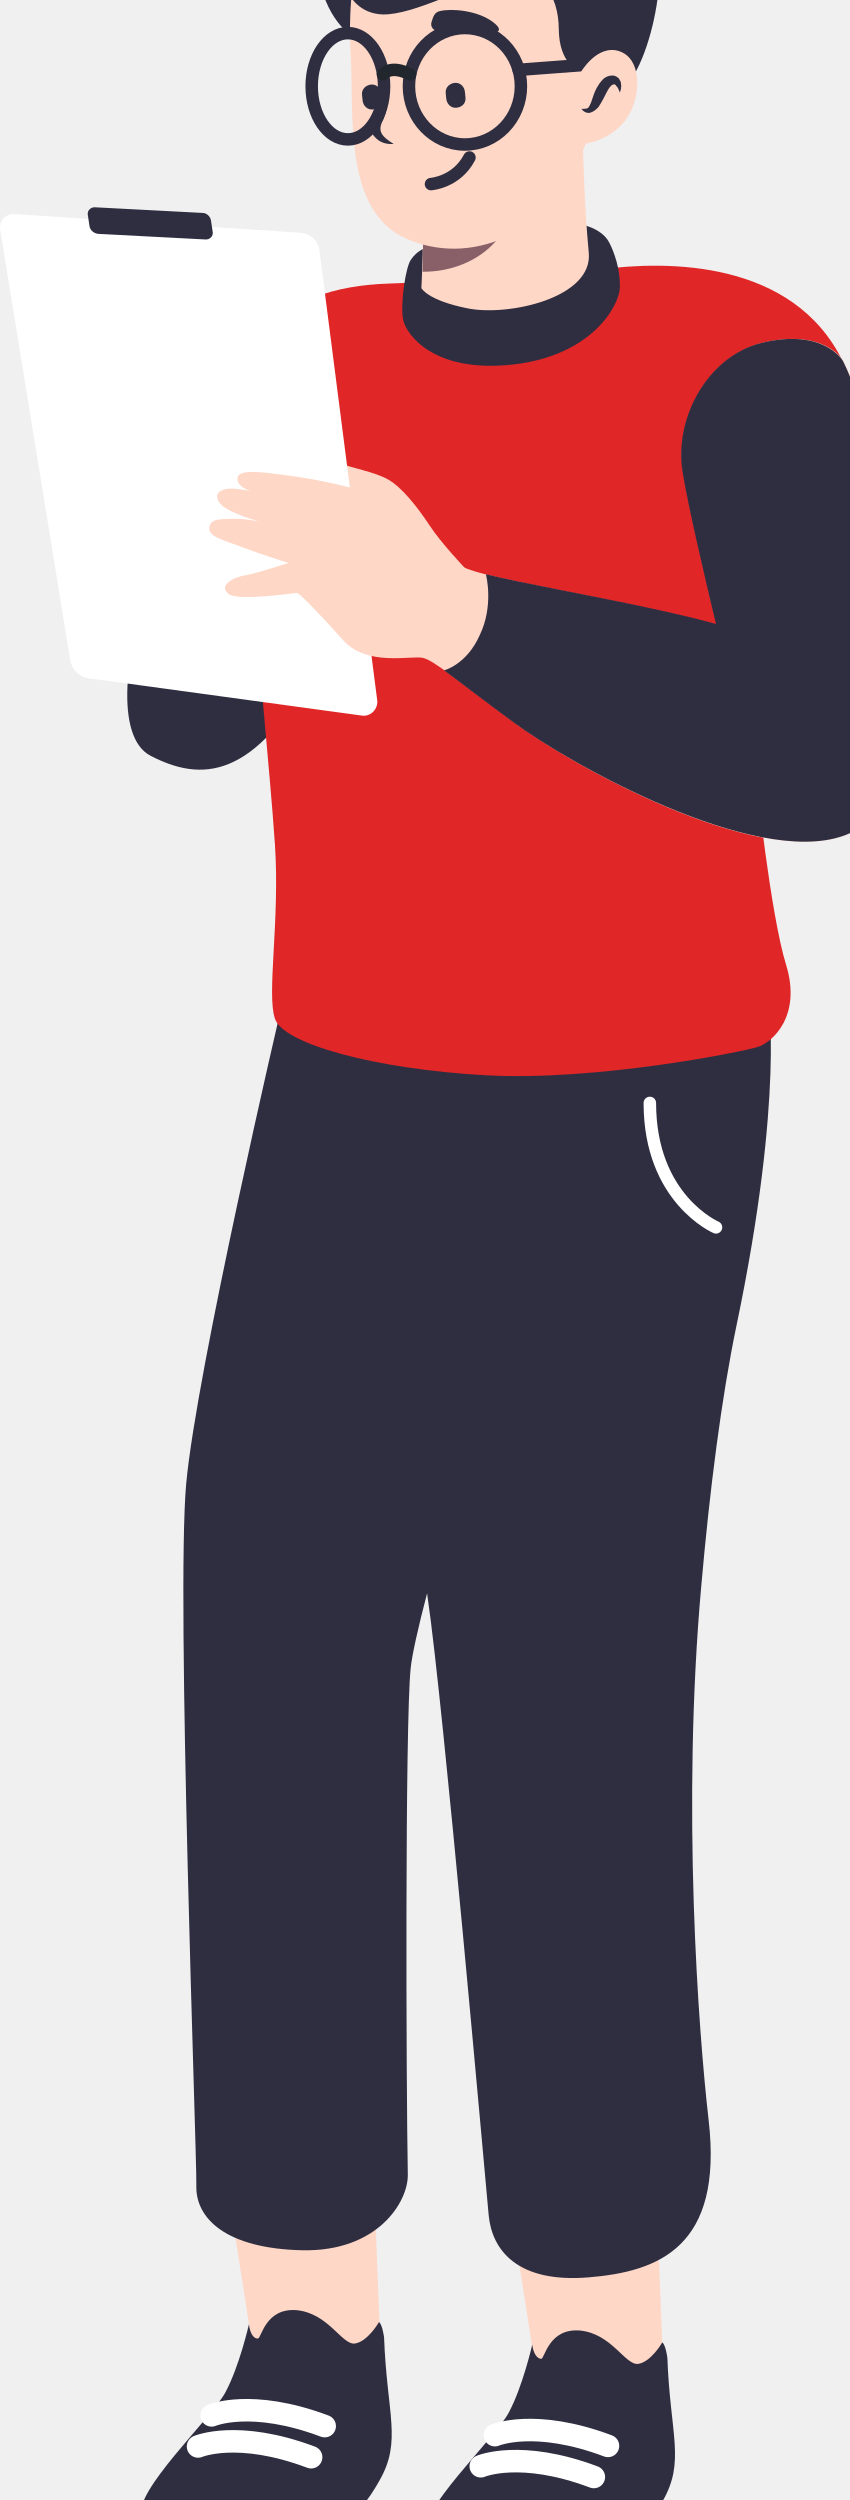
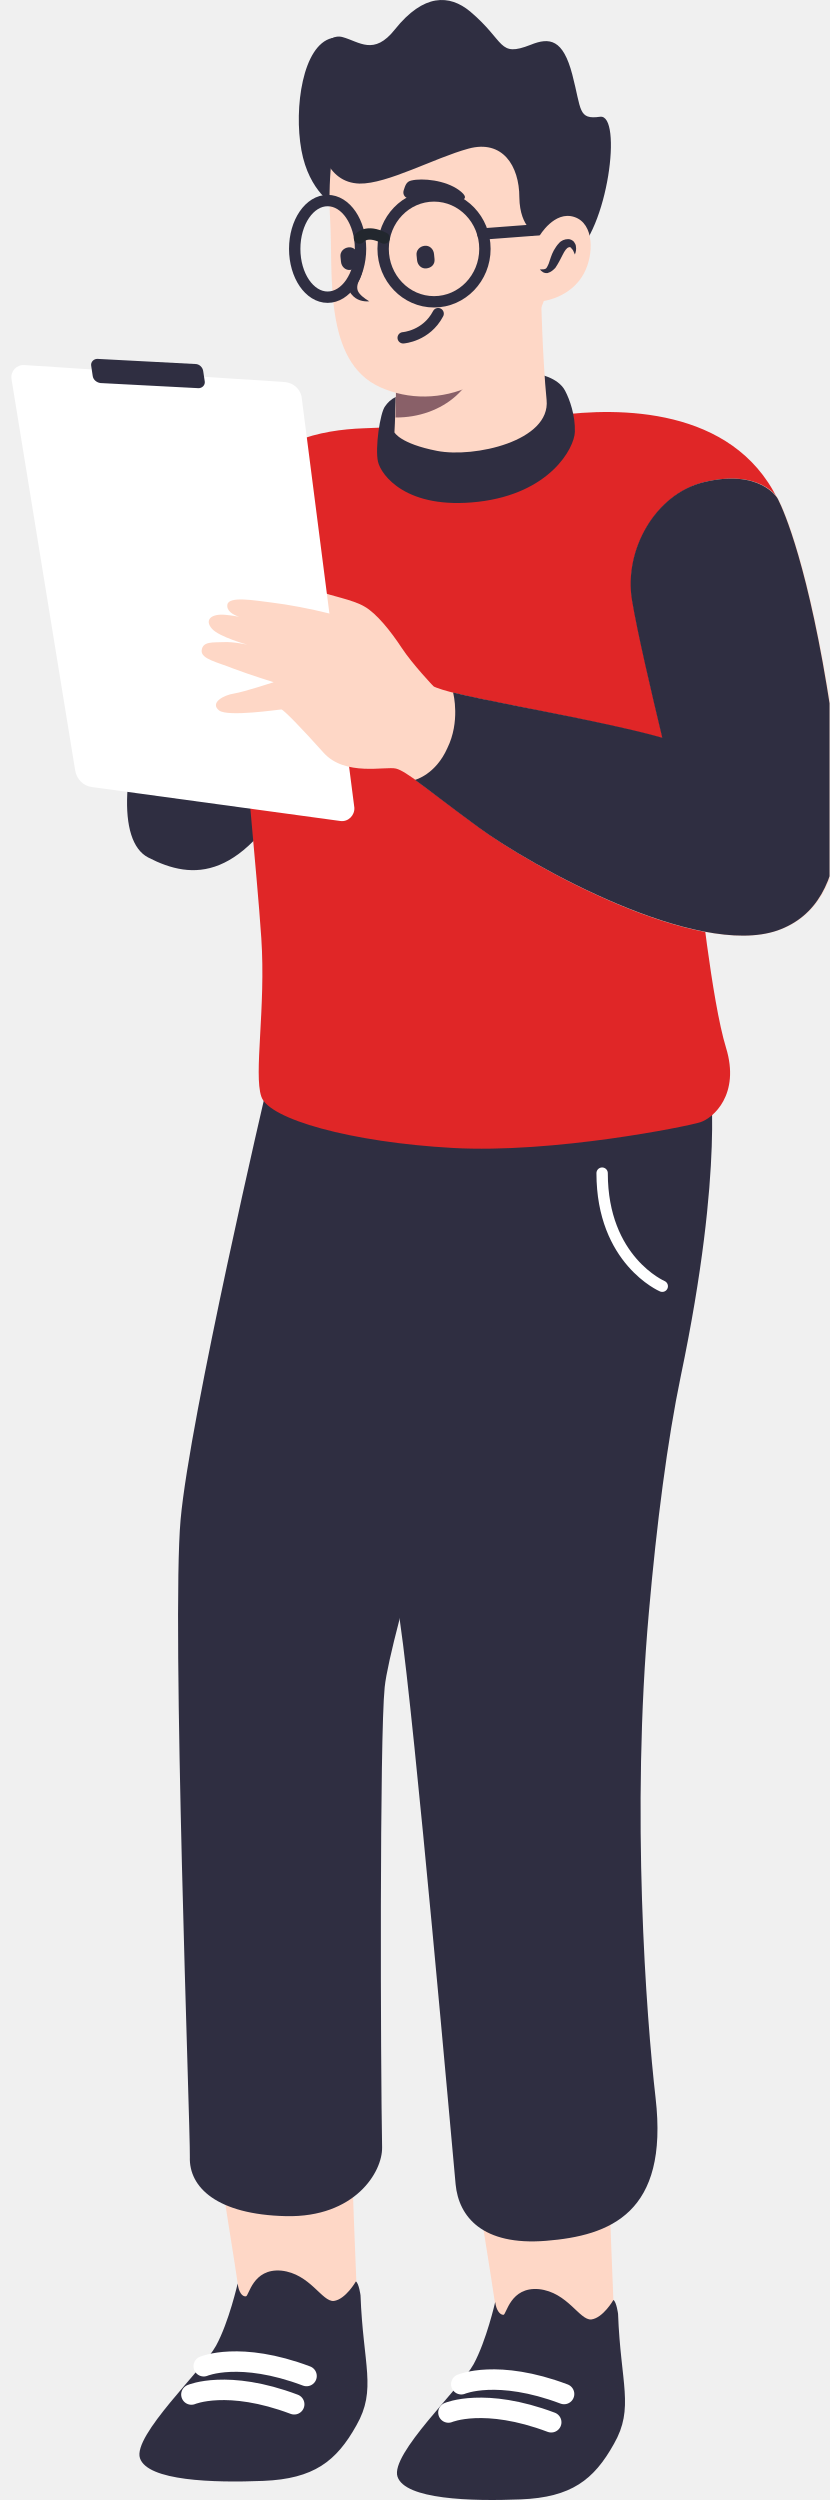
- <svg xmlns="http://www.w3.org/2000/svg" width="68" height="200" viewBox="0 0 68 200" fill="none">
-   <path d="M19.552 29.247C19.552 29.247 15.526 37.435 12.631 44.809C9.736 52.182 9.238 59.013 12.043 60.461C15.978 62.496 20.366 62.632 25.433 53.042C30.499 43.452 26.699 21.783 19.552 29.247Z" fill="#2F2E41" />
-   <path d="M41.22 178.799C41.175 179.342 42.803 188.525 42.713 189.204C42.577 189.882 49.634 191.646 53.027 188.616C53.027 188.616 52.529 176.628 52.529 174.818C52.529 173.054 41.537 173.733 41.22 178.799Z" fill="#FED7C6" />
-   <path d="M42.578 187.575C42.578 187.575 41.809 190.968 40.678 193.049C39.547 195.13 33.304 200.965 33.983 202.956C34.661 204.946 40.406 205.127 44.84 204.946C49.273 204.765 51.263 203.227 53.027 200.06C54.837 196.894 53.615 194.768 53.389 188.616C53.389 188.616 53.254 187.575 52.982 187.394C52.982 187.394 52.077 188.977 51.037 189.113C49.996 189.204 48.956 186.716 46.423 186.444C43.889 186.218 43.573 188.706 43.301 188.706C42.985 188.706 42.668 188.299 42.578 187.575Z" fill="#2F2E41" />
-   <path d="M38.461 197.301C38.461 197.301 41.628 195.944 47.508 198.16" stroke="white" stroke-width="1.8" stroke-miterlimit="10" stroke-linecap="round" stroke-linejoin="round" />
-   <path d="M39.592 194.813C39.592 194.813 42.758 193.456 48.639 195.673" stroke="white" stroke-width="1.8" stroke-miterlimit="10" stroke-linecap="round" stroke-linejoin="round" />
-   <path d="M18.602 177.216C18.557 177.759 20.186 186.942 20.095 187.62C19.96 188.299 27.016 190.063 30.409 187.032C30.409 187.032 29.912 175.044 29.912 173.235C29.912 171.471 18.874 172.149 18.602 177.216Z" fill="#FED7C6" />
-   <path d="M19.914 185.947C19.914 185.947 19.145 189.339 18.014 191.42C16.883 193.501 10.641 199.337 11.319 201.327C11.998 203.318 17.743 203.498 22.176 203.318C26.609 203.137 28.599 201.599 30.364 198.432C32.173 195.265 30.952 193.139 30.726 186.987C30.726 186.987 30.59 185.947 30.319 185.766C30.319 185.766 29.414 187.349 28.373 187.485C27.333 187.575 26.292 185.087 23.759 184.816C21.226 184.59 20.909 187.078 20.638 187.078C20.321 187.123 20.005 186.716 19.914 185.947Z" fill="#2F2E41" />
-   <path d="M15.843 195.718C15.843 195.718 19.009 194.361 24.89 196.577" stroke="white" stroke-width="1.8" stroke-miterlimit="10" stroke-linecap="round" stroke-linejoin="round" />
-   <path d="M16.928 193.23C16.928 193.23 20.095 191.872 25.976 194.089" stroke="white" stroke-width="1.8" stroke-miterlimit="10" stroke-linecap="round" stroke-linejoin="round" />
-   <path d="M61.441 79.596C61.441 79.596 62.798 87.512 58.907 106.104C57.731 111.759 56.781 119.132 56.103 126.868C54.52 144.51 55.877 162.514 56.691 169.616C57.867 179.794 52.665 181.74 47.056 182.192C41.446 182.644 39.365 180.066 39.094 177.216C38.822 174.366 35.475 136.367 34.208 127.772C32.897 119.178 32.806 107.416 33.213 105.697C33.62 103.978 28.735 104.34 30.77 83.079C32.761 61.727 59.812 73.941 61.441 79.596Z" fill="#2F2E41" />
-   <path d="M22.492 80.636C22.492 80.636 15.707 109.678 14.893 118.725C14.078 127.773 15.752 172.15 15.707 174.819C15.617 177.488 18.105 179.885 24.166 180.021C30.228 180.156 32.671 176.13 32.625 173.959C32.49 166.721 32.399 137.906 32.852 133.472C33.304 129.039 39.908 107.235 41.22 105.154C42.532 103.028 45.427 87.422 39.727 84.708C34.028 81.993 25.071 77.922 22.492 80.636Z" fill="#2F2E41" />
-   <path d="M31.042 22.688C31.042 22.688 42.623 22.281 48.006 21.557C53.389 20.834 63.431 20.788 67.412 28.886C71.393 36.983 59.044 40.964 59.36 46.709C59.632 52.409 60.491 62.18 60.491 62.18C60.491 62.18 61.622 73.082 62.889 77.198C64.155 81.315 61.758 83.396 60.627 83.757C59.496 84.119 47.734 86.517 38.823 86.019C29.911 85.522 22.628 83.486 21.995 81.496C21.316 79.505 22.402 73.67 21.995 67.563C21.588 61.456 20.412 50.78 20.412 46.709C20.412 42.638 18.421 32.324 20.412 28.071C22.402 23.819 27.197 22.824 31.042 22.688Z" fill="#E02627" />
-   <path d="M46.241 17.893C46.241 17.893 48.096 18.165 48.729 19.386C49.136 20.155 49.634 21.557 49.589 23.005C49.544 24.452 47.372 28.433 41.084 29.157C34.751 29.881 32.535 26.805 32.263 25.629C31.992 24.452 32.444 21.286 32.897 20.743C33.304 20.155 33.982 19.567 36.244 19.296C38.461 18.934 45.518 17.622 46.241 17.893Z" fill="#2F2E41" />
-   <path d="M37.149 45.397C37.149 45.397 35.295 43.452 34.345 42.004C33.395 40.556 32.128 38.973 31.088 38.385C30.047 37.752 27.876 37.39 27.288 37.073C26.654 36.757 26.021 37.888 27.288 38.928C28.555 39.968 28.012 42.999 29.776 44.628C31.585 46.256 36.516 47.251 37.149 45.397Z" fill="#FED7C6" />
-   <path d="M23.985 18.617L1.141 17.124C0.462 17.079 -0.081 17.667 0.01 18.345L5.619 52.816C5.755 53.585 6.343 54.173 7.112 54.263L28.961 57.249C29.64 57.339 30.228 56.751 30.183 56.073L25.569 20.155C25.523 19.295 24.845 18.662 23.985 18.617Z" fill="white" />
-   <path d="M7.836 18.708L16.476 19.16C16.793 19.16 17.064 18.889 17.019 18.572L16.883 17.667C16.838 17.305 16.521 17.034 16.205 17.034L7.565 16.581C7.248 16.581 6.976 16.853 7.022 17.17L7.157 18.074C7.203 18.436 7.519 18.662 7.836 18.708Z" fill="#2F2E41" />
-   <path d="M58.229 53.63C58.229 53.63 55.379 42.185 54.656 37.797C53.932 33.409 56.691 28.524 60.944 27.438C65.919 26.216 67.457 28.84 67.457 28.84C67.457 28.84 69.448 32.324 71.438 43.271C73.429 54.218 74.56 64.396 67.457 66.884C60.355 69.372 45.789 61.275 41.13 57.792C36.471 54.354 34.752 52.861 33.847 52.635C32.942 52.408 29.368 53.358 27.468 51.232C25.569 49.106 23.94 47.432 23.759 47.432C23.578 47.432 19.055 48.111 18.285 47.523C17.426 46.844 18.693 46.166 19.597 46.03C20.457 45.894 23.081 45.035 23.081 45.035C23.081 45.035 21.045 44.402 19.597 43.859C18.15 43.271 16.657 42.999 16.747 42.23C16.838 41.416 17.743 41.552 18.647 41.506C19.552 41.461 20.773 41.733 20.773 41.733C20.773 41.733 18.285 41.054 17.652 40.33C16.974 39.561 17.562 38.973 18.874 39.109C19.914 39.199 21.362 39.561 21.362 39.561C21.362 39.561 18.828 39.335 19.009 38.204C19.145 37.435 21.407 37.842 22.9 38.023C24.392 38.204 26.292 38.566 27.921 38.973C29.006 39.245 30.002 39.561 30.68 39.878C32.264 40.647 36.244 44.447 36.878 45.216C37.511 45.985 45.473 47.252 51.987 48.699C58.501 50.101 62.301 51.323 64.291 53.178L58.229 53.63Z" fill="#FED7C6" />
-   <path d="M35.521 53.63C36.652 54.444 38.371 55.801 41.085 57.792C45.744 61.23 60.31 69.327 67.412 66.884C74.469 64.396 73.338 54.218 71.393 43.271C69.403 32.324 67.412 28.84 67.412 28.84C67.412 28.84 65.874 26.216 60.898 27.438C56.691 28.478 53.887 33.364 54.61 37.797C55.063 40.556 56.375 46.166 57.279 49.92C55.696 49.468 53.887 49.061 51.806 48.609C47.192 47.613 41.809 46.663 38.868 45.94C38.913 46.075 39.502 48.518 38.371 50.825C37.33 53.178 35.521 53.63 35.521 53.63Z" fill="#2F2E41" />
-   <path d="M46.604 10.791C46.604 10.791 46.739 16.581 47.101 20.2C47.463 23.819 40.723 25.312 37.466 24.679C34.209 24.045 33.711 23.05 33.711 23.05C33.711 23.05 33.983 18.165 33.711 16.4C33.44 14.636 46.558 8.891 46.604 10.791Z" fill="#FED7C6" />
-   <path d="M33.801 21.738C33.847 21.015 33.847 20.065 33.847 19.115C36.606 19.25 39.049 16.717 41.039 14.636C41.582 18.979 37.828 21.784 33.801 21.738Z" fill="#896068" />
-   <path d="M28.464 3.101C28.464 3.101 26.202 1.925 25.523 -1.785C24.845 -5.539 25.659 -11.013 28.192 -11.646C30.771 -12.325 28.961 -4.499 30.68 -3.051C32.399 -1.649 28.464 1.065 28.464 3.101Z" fill="#2F2E41" />
-   <path d="M28.554 -3.278C28.554 -3.278 27.785 -0.156 28.057 4.413C28.328 9.027 27.423 16.807 32.445 19.069C37.466 21.331 44.116 18.979 46.83 11.56C49.544 4.141 49.589 -3.232 45.428 -6.399C41.221 -9.611 30.047 -9.158 28.554 -3.278Z" fill="#FED7C6" />
-   <path d="M46.287 5.634C46.287 5.634 44.749 5.136 44.703 2.377C44.703 -0.428 43.211 -2.735 40.225 -1.92C37.239 -1.106 33.078 1.201 30.635 1.156C27.74 1.065 26.835 -2.056 26.609 -5.901C26.383 -9.792 27.649 -12.144 29.142 -11.737C30.635 -11.33 31.901 -10.063 33.756 -12.415C36.289 -15.582 38.551 -15.491 40.361 -13.998C43.527 -11.33 42.803 -9.927 45.699 -11.058C47.372 -11.737 48.548 -11.556 49.363 -8.434C50.177 -5.313 49.86 -4.454 51.806 -4.725C53.796 -4.996 52.529 5.317 49.363 7.624C49.318 7.624 46.875 5.408 46.287 5.634Z" fill="#2F2E41" />
-   <path d="M30.726 6.403C30.545 6.901 30.454 7.399 30.319 7.851C30.183 8.303 30.047 8.801 29.911 9.163C29.821 9.389 29.685 9.706 29.685 10.022C29.685 10.339 29.73 10.701 29.957 10.927C30.364 11.425 30.952 11.56 31.495 11.515C31.042 11.244 30.635 10.927 30.499 10.61C30.364 10.294 30.454 9.932 30.68 9.525C30.907 8.982 30.997 8.484 30.997 7.941C30.952 7.399 30.861 6.901 30.726 6.403Z" fill="#2F2E41" />
-   <path d="M35.114 2.468C34.706 2.513 34.39 2.151 34.526 1.744C34.661 1.337 34.752 0.975 35.204 0.884C36.154 0.658 38.19 0.839 39.411 1.744C40.633 2.648 39.456 2.829 37.918 2.513C36.833 2.332 35.837 2.377 35.114 2.468Z" fill="#2F2E41" />
-   <path d="M37.194 11.56C34.721 11.56 32.716 9.474 32.716 6.901C32.716 4.328 34.721 2.242 37.194 2.242C39.668 2.242 41.673 4.328 41.673 6.901C41.673 9.474 39.668 11.56 37.194 11.56Z" stroke="#2F2E41" stroke-miterlimit="10" stroke-linecap="round" stroke-linejoin="round" />
-   <path d="M27.831 11.153C26.232 11.153 24.935 9.25 24.935 6.901C24.935 4.553 26.232 2.649 27.831 2.649C29.429 2.649 30.726 4.553 30.726 6.901C30.726 9.25 29.429 11.153 27.831 11.153Z" stroke="#2F2E41" stroke-miterlimit="10" stroke-linecap="round" stroke-linejoin="round" />
-   <path d="M30.635 5.951C30.635 5.951 31.223 5.137 32.807 5.951" stroke="#22272E" stroke-miterlimit="10" stroke-linecap="round" stroke-linejoin="round" />
-   <path d="M41.492 5.589L46.875 5.182" stroke="#2F2E41" stroke-miterlimit="10" stroke-linecap="round" stroke-linejoin="round" />
-   <path d="M34.48 14.727C34.48 14.727 36.516 14.591 37.556 12.601" stroke="#2F2E41" stroke-miterlimit="10" stroke-linecap="round" stroke-linejoin="round" />
-   <path d="M36.516 8.62C36.108 8.665 35.747 8.348 35.701 7.896L35.656 7.444C35.611 7.036 35.928 6.675 36.38 6.629C36.787 6.584 37.149 6.901 37.194 7.353L37.239 7.805C37.285 8.258 36.968 8.574 36.516 8.62Z" fill="#2F2E41" />
-   <path d="M29.821 8.755C29.413 8.801 29.052 8.484 29.006 8.032L28.961 7.579C28.916 7.172 29.233 6.81 29.685 6.765C30.092 6.72 30.454 7.036 30.499 7.489L30.544 7.941C30.544 8.348 30.228 8.71 29.821 8.755Z" fill="#2F2E41" />
-   <path d="M46.468 5.77C46.468 5.77 47.779 3.508 49.544 4.096C51.308 4.684 51.263 7.398 50.403 9.027C49.317 11.108 46.829 11.741 45.518 11.515" fill="#FED7C6" />
-   <path d="M49.589 7.398C49.679 7.172 49.725 6.946 49.679 6.674C49.679 6.539 49.589 6.403 49.499 6.267C49.363 6.131 49.182 6.041 49.001 6.041C48.684 6.041 48.368 6.177 48.187 6.403C48.006 6.584 47.87 6.81 47.734 7.036C47.508 7.443 47.418 7.85 47.282 8.212C47.191 8.393 47.146 8.529 47.056 8.619C46.965 8.71 46.739 8.71 46.513 8.71C46.649 8.891 46.875 9.072 47.191 9.027C47.508 8.936 47.689 8.755 47.87 8.574C48.142 8.167 48.322 7.805 48.503 7.443C48.684 7.081 48.865 6.81 49.046 6.765C49.091 6.765 49.137 6.72 49.182 6.765C49.227 6.765 49.272 6.81 49.318 6.901C49.408 6.946 49.499 7.172 49.589 7.398Z" fill="#2F2E41" />
-   <path d="M57.279 98.188C57.279 98.188 51.987 95.926 51.987 88.236" stroke="white" stroke-miterlimit="10" stroke-linecap="round" stroke-linejoin="round" />
+ <svg xmlns="http://www.w3.org/2000/svg" width="73" height="220" viewBox="0 0 73 220" fill="none">
+   <g clip-path="url(#clip0_3590_194185)">
+     <path d="M20.552 44.247C20.552 44.247 16.526 52.435 13.631 59.809C10.736 67.182 10.238 74.013 13.043 75.46C16.978 77.496 21.366 77.632 26.433 68.042C31.499 58.452 27.699 36.783 20.552 44.247Z" fill="#2F2E41" />
+     <path d="M42.22 193.799C42.175 194.342 43.803 203.525 43.713 204.204C43.577 204.882 50.634 206.646 54.027 203.616C54.027 203.616 53.529 191.628 53.529 189.818C53.529 188.054 42.537 188.733 42.22 193.799Z" fill="#FED7C6" />
+     <path d="M43.578 202.575C43.578 202.575 42.809 205.968 41.678 208.049C40.547 210.13 34.304 215.965 34.983 217.956C35.661 219.946 41.406 220.127 45.84 219.946C50.273 219.765 52.263 218.227 54.027 215.06C55.837 211.894 54.615 209.768 54.389 203.616C54.389 203.616 54.254 202.575 53.982 202.394C53.982 202.394 53.077 203.977 52.037 204.113C50.996 204.204 49.956 201.716 47.423 201.444C44.889 201.218 44.573 203.706 44.301 203.706C43.985 203.706 43.668 203.299 43.578 202.575Z" fill="#2F2E41" />
+     <path d="M39.461 212.301C39.461 212.301 42.628 210.944 48.508 213.16" stroke="white" stroke-width="1.8" stroke-miterlimit="10" stroke-linecap="round" stroke-linejoin="round" />
+     <path d="M40.592 209.813C40.592 209.813 43.758 208.456 49.639 210.673" stroke="white" stroke-width="1.8" stroke-miterlimit="10" stroke-linecap="round" stroke-linejoin="round" />
+     <path d="M19.602 192.216C19.557 192.759 21.186 201.942 21.095 202.62C20.96 203.299 28.016 205.063 31.409 202.032C31.409 202.032 30.912 190.044 30.912 188.235C30.912 186.471 19.874 187.149 19.602 192.216Z" fill="#FED7C6" />
+     <path d="M20.914 200.947C20.914 200.947 20.145 204.339 19.014 206.42C17.883 208.501 11.641 214.337 12.319 216.327C12.998 218.318 18.743 218.498 23.176 218.318C27.609 218.137 29.599 216.599 31.364 213.432C33.173 210.265 31.952 208.139 31.726 201.987C31.726 201.987 31.59 200.947 31.319 200.766C31.319 200.766 30.414 202.349 29.373 202.485C28.333 202.575 27.292 200.087 24.759 199.816C22.226 199.59 21.909 202.078 21.638 202.078C21.321 202.123 21.005 201.716 20.914 200.947Z" fill="#2F2E41" />
+     <path d="M16.843 210.718C16.843 210.718 20.009 209.361 25.89 211.577" stroke="white" stroke-width="1.8" stroke-miterlimit="10" stroke-linecap="round" stroke-linejoin="round" />
+     <path d="M17.928 208.23C17.928 208.23 21.095 206.872 26.976 209.089" stroke="white" stroke-width="1.8" stroke-miterlimit="10" stroke-linecap="round" stroke-linejoin="round" />
+     <path d="M62.441 94.596C62.441 94.596 63.798 102.512 59.907 121.104C58.731 126.759 57.781 134.132 57.103 141.868C55.52 159.51 56.877 177.514 57.691 184.616C58.867 194.794 53.665 196.74 48.056 197.192C42.446 197.644 40.365 195.066 40.094 192.216C39.822 189.366 36.475 151.367 35.208 142.772C33.897 134.178 33.806 122.416 34.213 120.697C34.62 118.978 29.735 119.34 31.77 98.079C33.761 76.727 60.812 88.941 62.441 94.596Z" fill="#2F2E41" />
+     <path d="M23.492 95.636C23.492 95.636 16.707 124.678 15.893 133.725C15.078 142.773 16.752 187.15 16.707 189.819C16.616 192.488 19.105 194.885 25.166 195.021C31.228 195.156 33.671 191.13 33.625 188.959C33.49 181.721 33.399 152.906 33.852 148.472C34.304 144.039 40.908 122.235 42.22 120.154C43.532 118.028 46.427 102.422 40.727 99.708C35.028 96.993 26.071 92.922 23.492 95.636Z" fill="#2F2E41" />
+     <path d="M32.042 37.688C32.042 37.688 43.623 37.281 49.006 36.557C54.389 35.834 64.431 35.788 68.412 43.886C72.393 51.983 60.044 55.964 60.36 61.709C60.632 67.409 61.491 77.18 61.491 77.18C61.491 77.18 62.622 88.082 63.889 92.198C65.155 96.315 62.758 98.396 61.627 98.757C60.496 99.119 48.734 101.517 39.823 101.019C30.911 100.522 23.628 98.486 22.995 96.496C22.316 94.505 23.402 88.67 22.995 82.563C22.588 76.456 21.412 65.78 21.412 61.709C21.412 57.638 19.421 47.324 21.412 43.071C23.402 38.819 28.197 37.824 32.042 37.688Z" fill="#E02627" />
+     <path d="M47.241 32.893C47.241 32.893 49.096 33.164 49.729 34.386C50.136 35.155 50.634 36.557 50.589 38.005C50.544 39.452 48.372 43.433 42.084 44.157C35.751 44.881 33.535 41.805 33.263 40.629C32.992 39.452 33.444 36.286 33.897 35.743C34.304 35.155 34.982 34.567 37.244 34.295C39.461 33.934 46.518 32.622 47.241 32.893Z" fill="#2F2E41" />
+     <path d="M38.149 60.397C38.149 60.397 36.295 58.452 35.345 57.004C34.395 55.556 33.128 53.973 32.088 53.385C31.047 52.752 28.876 52.39 28.288 52.073C27.654 51.757 27.021 52.888 28.288 53.928C29.555 54.968 29.012 57.999 30.776 59.628C32.585 61.256 37.516 62.251 38.149 60.397Z" fill="#FED7C6" />
+     <path d="M24.985 33.617L2.141 32.124C1.462 32.079 0.919 32.667 1.01 33.345L6.619 67.816C6.755 68.585 7.343 69.173 8.112 69.263L29.961 72.249C30.64 72.339 31.228 71.751 31.183 71.073L26.569 35.155C26.523 34.295 25.845 33.662 24.985 33.617Z" fill="white" />
+     <path d="M8.836 33.708L17.476 34.16C17.793 34.16 18.064 33.889 18.019 33.572L17.883 32.667C17.838 32.305 17.521 32.034 17.205 32.034L8.565 31.581C8.248 31.581 7.976 31.853 8.022 32.17L8.157 33.074C8.203 33.436 8.519 33.662 8.836 33.708Z" fill="#2F2E41" />
+     <path d="M59.229 68.63C59.229 68.63 56.379 57.185 55.656 52.797C54.932 48.409 57.691 43.524 61.944 42.438C66.919 41.217 68.457 43.84 68.457 43.84C68.457 43.84 70.448 47.324 72.438 58.271C74.429 69.218 75.56 79.396 68.457 81.884C61.355 84.372 46.789 76.275 42.13 72.792C37.471 69.354 35.752 67.861 34.847 67.635C33.942 67.408 30.368 68.358 28.468 66.232C26.569 64.106 24.94 62.432 24.759 62.432C24.578 62.432 20.055 63.111 19.285 62.523C18.426 61.844 19.693 61.166 20.597 61.03C21.457 60.894 24.081 60.035 24.081 60.035C24.081 60.035 22.045 59.402 20.597 58.859C19.15 58.271 17.657 57.999 17.747 57.23C17.838 56.416 18.743 56.552 19.647 56.506C20.552 56.461 21.773 56.733 21.773 56.733C21.773 56.733 19.285 56.054 18.652 55.33C17.974 54.561 18.562 53.973 19.874 54.109C20.914 54.199 22.362 54.561 22.362 54.561C22.362 54.561 19.828 54.335 20.009 53.204C20.145 52.435 22.407 52.842 23.9 53.023C25.392 53.204 27.292 53.566 28.921 53.973C30.006 54.245 31.002 54.561 31.68 54.878C33.264 55.647 37.244 59.447 37.878 60.216C38.511 60.985 46.473 62.252 52.987 63.699C59.501 65.101 63.301 66.323 65.291 68.177L59.229 68.63Z" fill="#FED7C6" />
+     <path d="M36.521 68.63C37.652 69.444 39.371 70.801 42.085 72.792C46.744 76.23 61.31 84.327 68.412 81.884C75.469 79.396 74.338 69.218 72.393 58.271C70.403 47.324 68.412 43.84 68.412 43.84C68.412 43.84 66.874 41.217 61.898 42.438C57.691 43.478 54.887 48.364 55.61 52.797C56.063 55.556 57.375 61.166 58.279 64.92C56.696 64.468 54.887 64.061 52.806 63.609C48.192 62.613 42.809 61.663 39.868 60.94C39.913 61.075 40.502 63.518 39.371 65.825C38.33 68.177 36.521 68.63 36.521 68.63Z" fill="#2F2E41" />
+     <path d="M47.604 25.791C47.604 25.791 47.739 31.581 48.101 35.2C48.463 38.819 41.723 40.312 38.466 39.679C35.209 39.045 34.711 38.05 34.711 38.05C34.711 38.05 34.983 33.165 34.711 31.4C34.44 29.636 47.558 23.891 47.604 25.791Z" fill="#FED7C6" />
+     <path d="M34.801 36.738C34.847 36.015 34.847 35.065 34.847 34.115C37.606 34.25 40.049 31.717 42.039 29.636C42.582 33.979 38.828 36.784 34.801 36.738Z" fill="#896068" />
+     <path d="M29.464 18.101C29.464 18.101 27.202 16.924 26.523 13.215C25.845 9.461 26.659 3.987 29.192 3.354C31.771 2.675 29.961 10.501 31.68 11.948C33.399 13.351 29.464 16.065 29.464 18.101Z" fill="#2F2E41" />
+     <path d="M29.554 11.722C29.554 11.722 28.785 14.844 29.057 19.413C29.328 24.027 28.423 31.807 33.445 34.069C38.466 36.331 45.116 33.979 47.83 26.56C50.544 19.141 50.589 11.768 46.428 8.601C42.221 5.389 31.047 5.842 29.554 11.722Z" fill="#FED7C6" />
+     <path d="M47.287 20.634C47.287 20.634 45.749 20.137 45.703 17.377C45.703 14.572 44.211 12.265 41.225 13.08C38.239 13.894 34.078 16.201 31.635 16.156C28.74 16.065 27.835 12.944 27.609 9.099C27.383 5.208 28.649 2.856 30.142 3.263C31.635 3.67 32.901 4.937 34.756 2.585C37.289 -0.582 39.551 -0.491 41.361 1.001C44.527 3.67 43.803 5.073 46.699 3.942C48.372 3.263 49.548 3.444 50.363 6.566C51.177 9.687 50.86 10.546 52.806 10.275C54.796 10.004 53.529 20.317 50.363 22.625C50.318 22.625 47.875 20.408 47.287 20.634Z" fill="#2F2E41" />
+     <path d="M31.726 21.403C31.545 21.901 31.454 22.398 31.319 22.851C31.183 23.303 31.047 23.801 30.911 24.163C30.821 24.389 30.685 24.706 30.685 25.022C30.685 25.339 30.73 25.701 30.957 25.927C31.364 26.425 31.952 26.56 32.495 26.515C32.042 26.244 31.635 25.927 31.499 25.61C31.364 25.294 31.454 24.932 31.68 24.525C31.907 23.982 31.997 23.484 31.997 22.941C31.952 22.398 31.861 21.901 31.726 21.403Z" fill="#2F2E41" />
+     <path d="M36.114 17.468C35.706 17.513 35.39 17.151 35.526 16.744C35.661 16.337 35.752 15.975 36.204 15.884C37.154 15.658 39.19 15.839 40.411 16.744C41.633 17.648 40.456 17.829 38.918 17.513C37.833 17.332 36.837 17.377 36.114 17.468Z" fill="#2F2E41" />
+     <path d="M38.194 26.56C35.721 26.56 33.716 24.474 33.716 21.901C33.716 19.328 35.721 17.242 38.194 17.242C40.668 17.242 42.673 19.328 42.673 21.901C42.673 24.474 40.668 26.56 38.194 26.56Z" stroke="#2F2E41" stroke-miterlimit="10" stroke-linecap="round" stroke-linejoin="round" />
+     <path d="M28.831 26.153C27.232 26.153 25.935 24.25 25.935 21.901C25.935 19.553 27.232 17.649 28.831 17.649C30.429 17.649 31.726 19.553 31.726 21.901C31.726 24.25 30.429 26.153 28.831 26.153Z" stroke="#2F2E41" stroke-miterlimit="10" stroke-linecap="round" stroke-linejoin="round" />
+     <path d="M31.635 20.951C31.635 20.951 32.223 20.137 33.807 20.951" stroke="#22272E" stroke-miterlimit="10" stroke-linecap="round" stroke-linejoin="round" />
+     <path d="M42.492 20.589L47.875 20.182" stroke="#2F2E41" stroke-miterlimit="10" stroke-linecap="round" stroke-linejoin="round" />
+     <path d="M35.48 29.727C35.48 29.727 37.516 29.591 38.556 27.601" stroke="#2F2E41" stroke-miterlimit="10" stroke-linecap="round" stroke-linejoin="round" />
+     <path d="M37.516 23.62C37.108 23.665 36.747 23.348 36.701 22.896L36.656 22.444C36.611 22.036 36.928 21.674 37.38 21.629C37.787 21.584 38.149 21.901 38.194 22.353L38.239 22.805C38.285 23.258 37.968 23.575 37.516 23.62Z" fill="#2F2E41" />
+     <path d="M30.821 23.755C30.413 23.801 30.052 23.484 30.006 23.032L29.961 22.579C29.916 22.172 30.233 21.81 30.685 21.765C31.092 21.72 31.454 22.037 31.499 22.489L31.544 22.941C31.544 23.348 31.228 23.71 30.821 23.755Z" fill="#2F2E41" />
+     <path d="M47.468 20.77C47.468 20.77 48.779 18.508 50.544 19.096C52.308 19.684 52.263 22.398 51.403 24.027C50.317 26.108 47.829 26.741 46.518 26.515" fill="#FED7C6" />
+     <path d="M50.589 22.398C50.679 22.172 50.725 21.946 50.679 21.674C50.679 21.539 50.589 21.403 50.499 21.267C50.363 21.131 50.182 21.041 50.001 21.041C49.684 21.041 49.368 21.177 49.187 21.403C49.006 21.584 48.87 21.81 48.734 22.036C48.508 22.443 48.418 22.851 48.282 23.212C48.191 23.393 48.146 23.529 48.056 23.619C47.965 23.71 47.739 23.71 47.513 23.71C47.649 23.891 47.875 24.072 48.191 24.027C48.508 23.936 48.689 23.755 48.87 23.574C49.142 23.167 49.322 22.805 49.503 22.443C49.684 22.081 49.865 21.81 50.046 21.765C50.091 21.765 50.137 21.72 50.182 21.765C50.227 21.765 50.272 21.81 50.318 21.901C50.408 21.946 50.499 22.172 50.589 22.398Z" fill="#2F2E41" />
+     <path d="M58.279 113.188C58.279 113.188 52.987 110.926 52.987 103.236" stroke="white" stroke-miterlimit="10" stroke-linecap="round" stroke-linejoin="round" />
+   </g>
+   <defs>
+     <clipPath id="clip0_3590_194185">
+       <rect width="73" height="220" fill="white" />
+     </clipPath>
+   </defs>
</svg>
